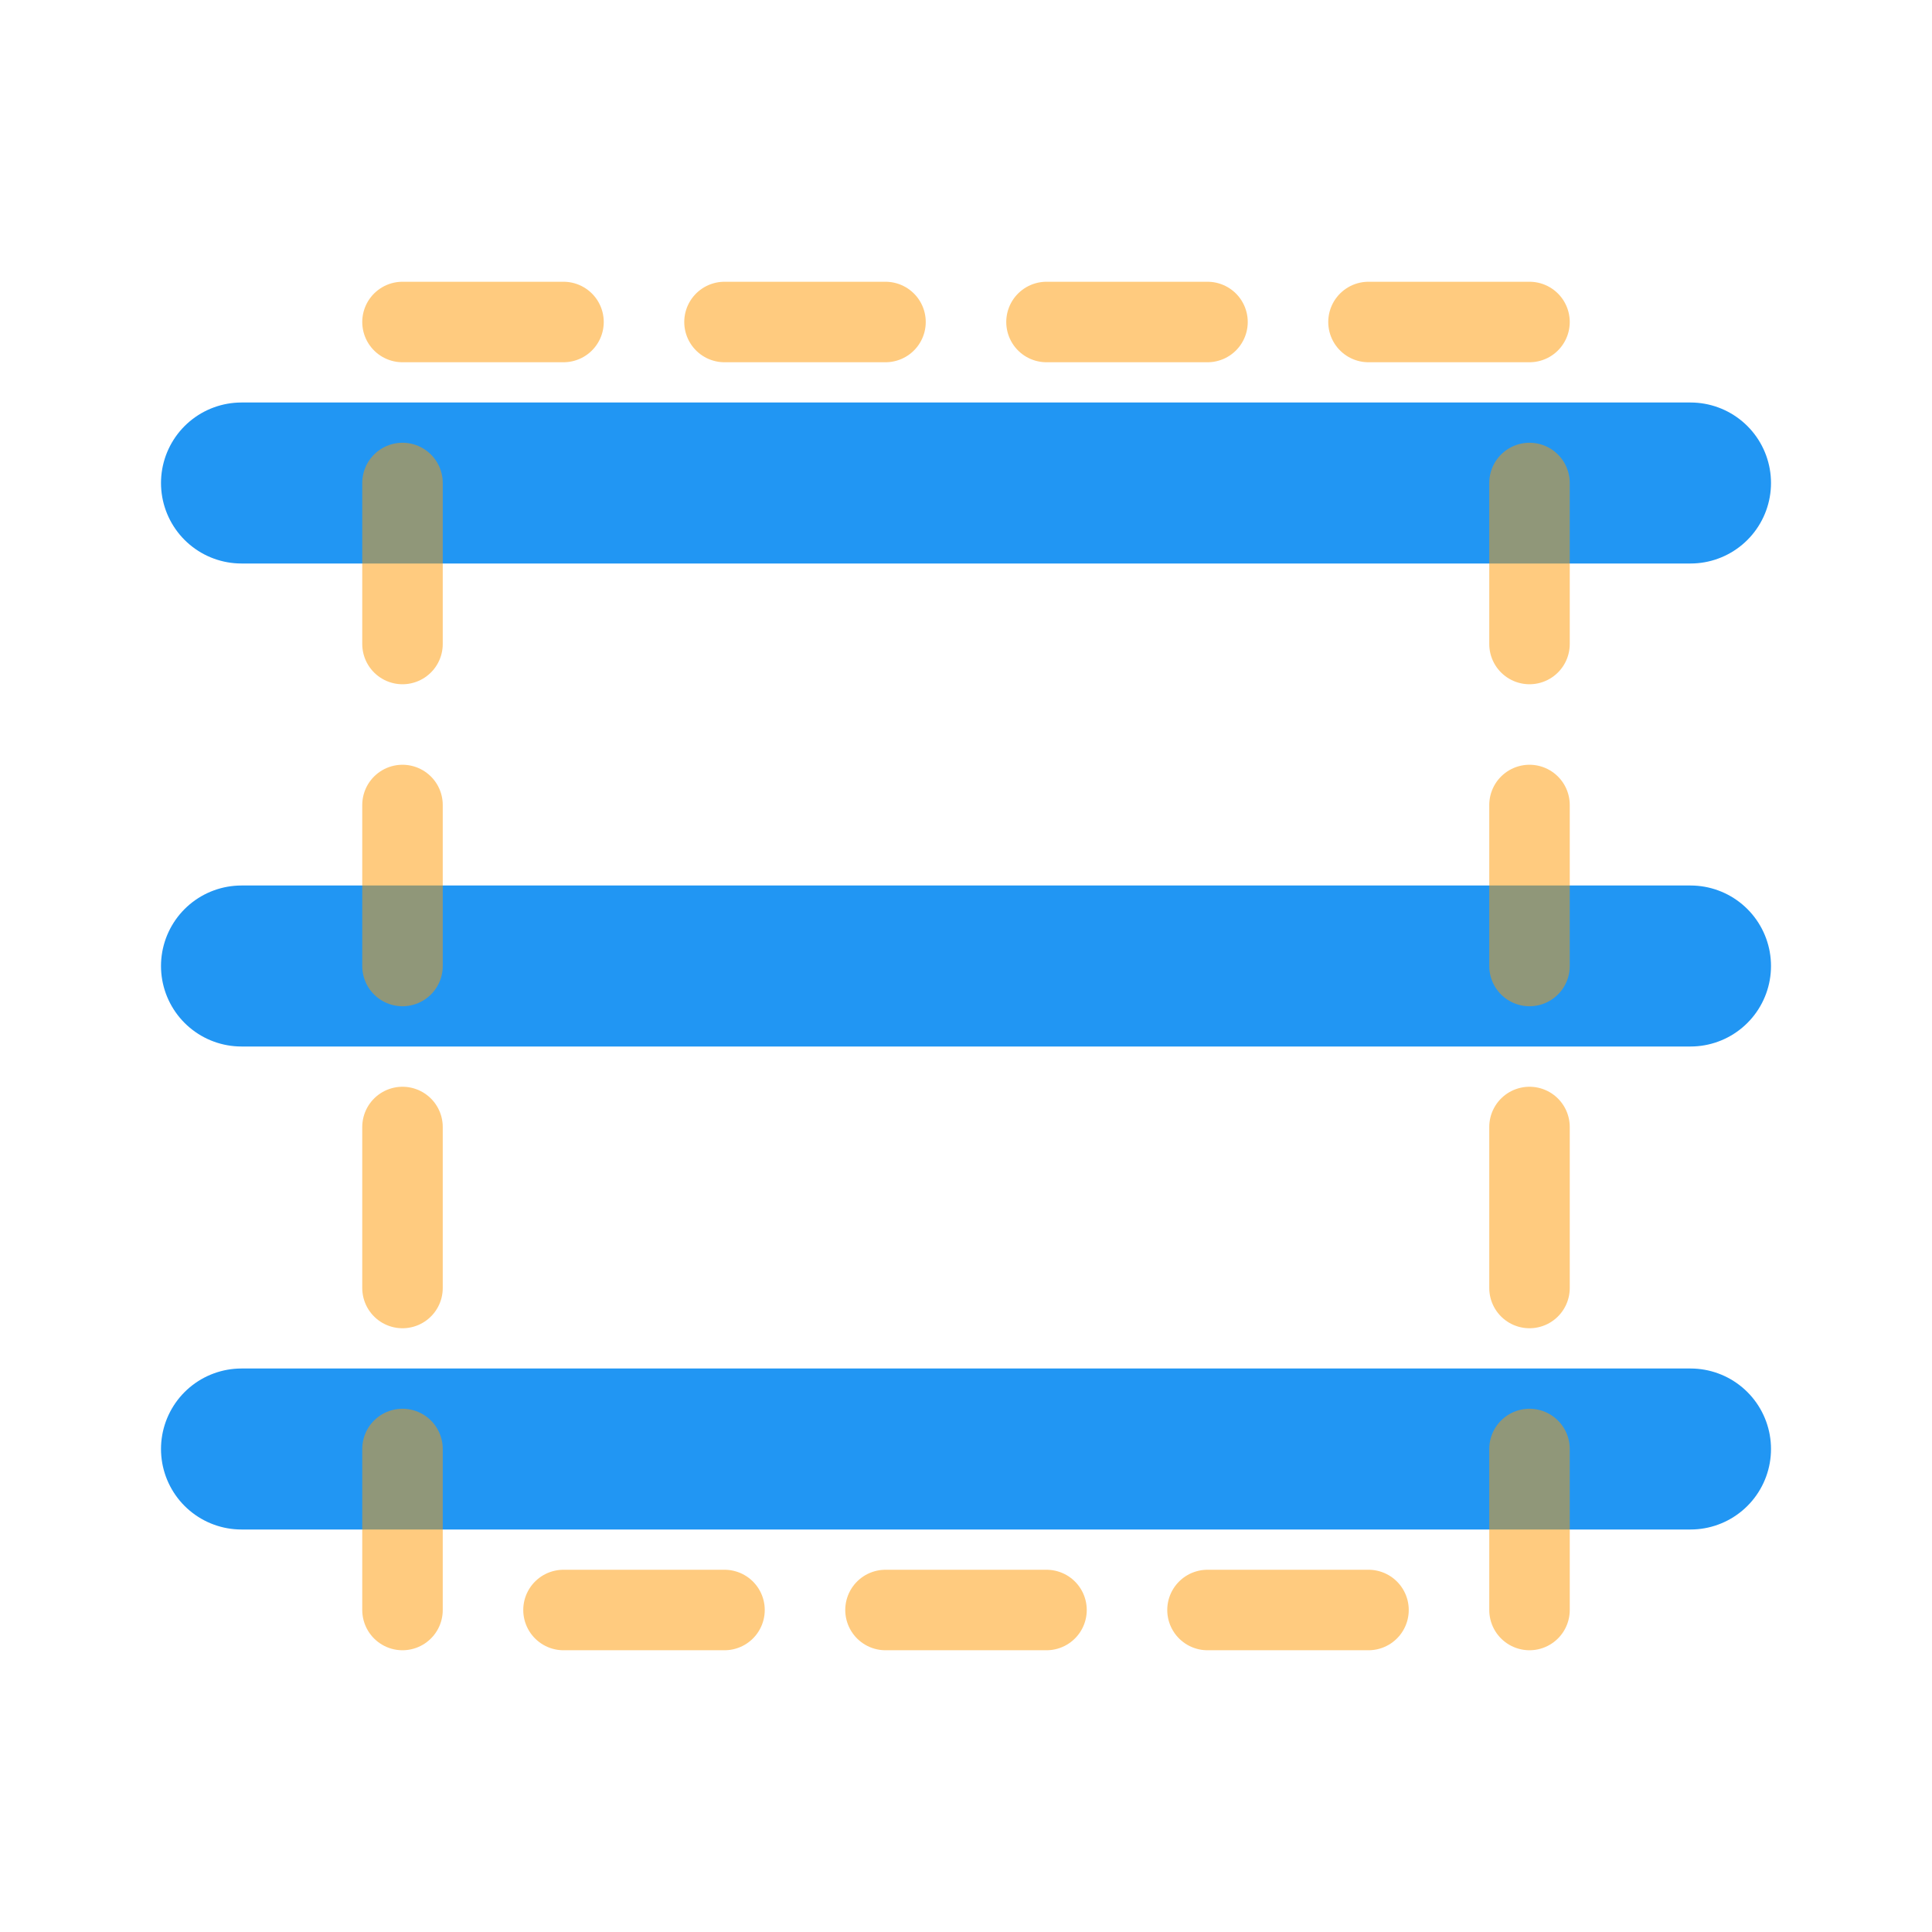
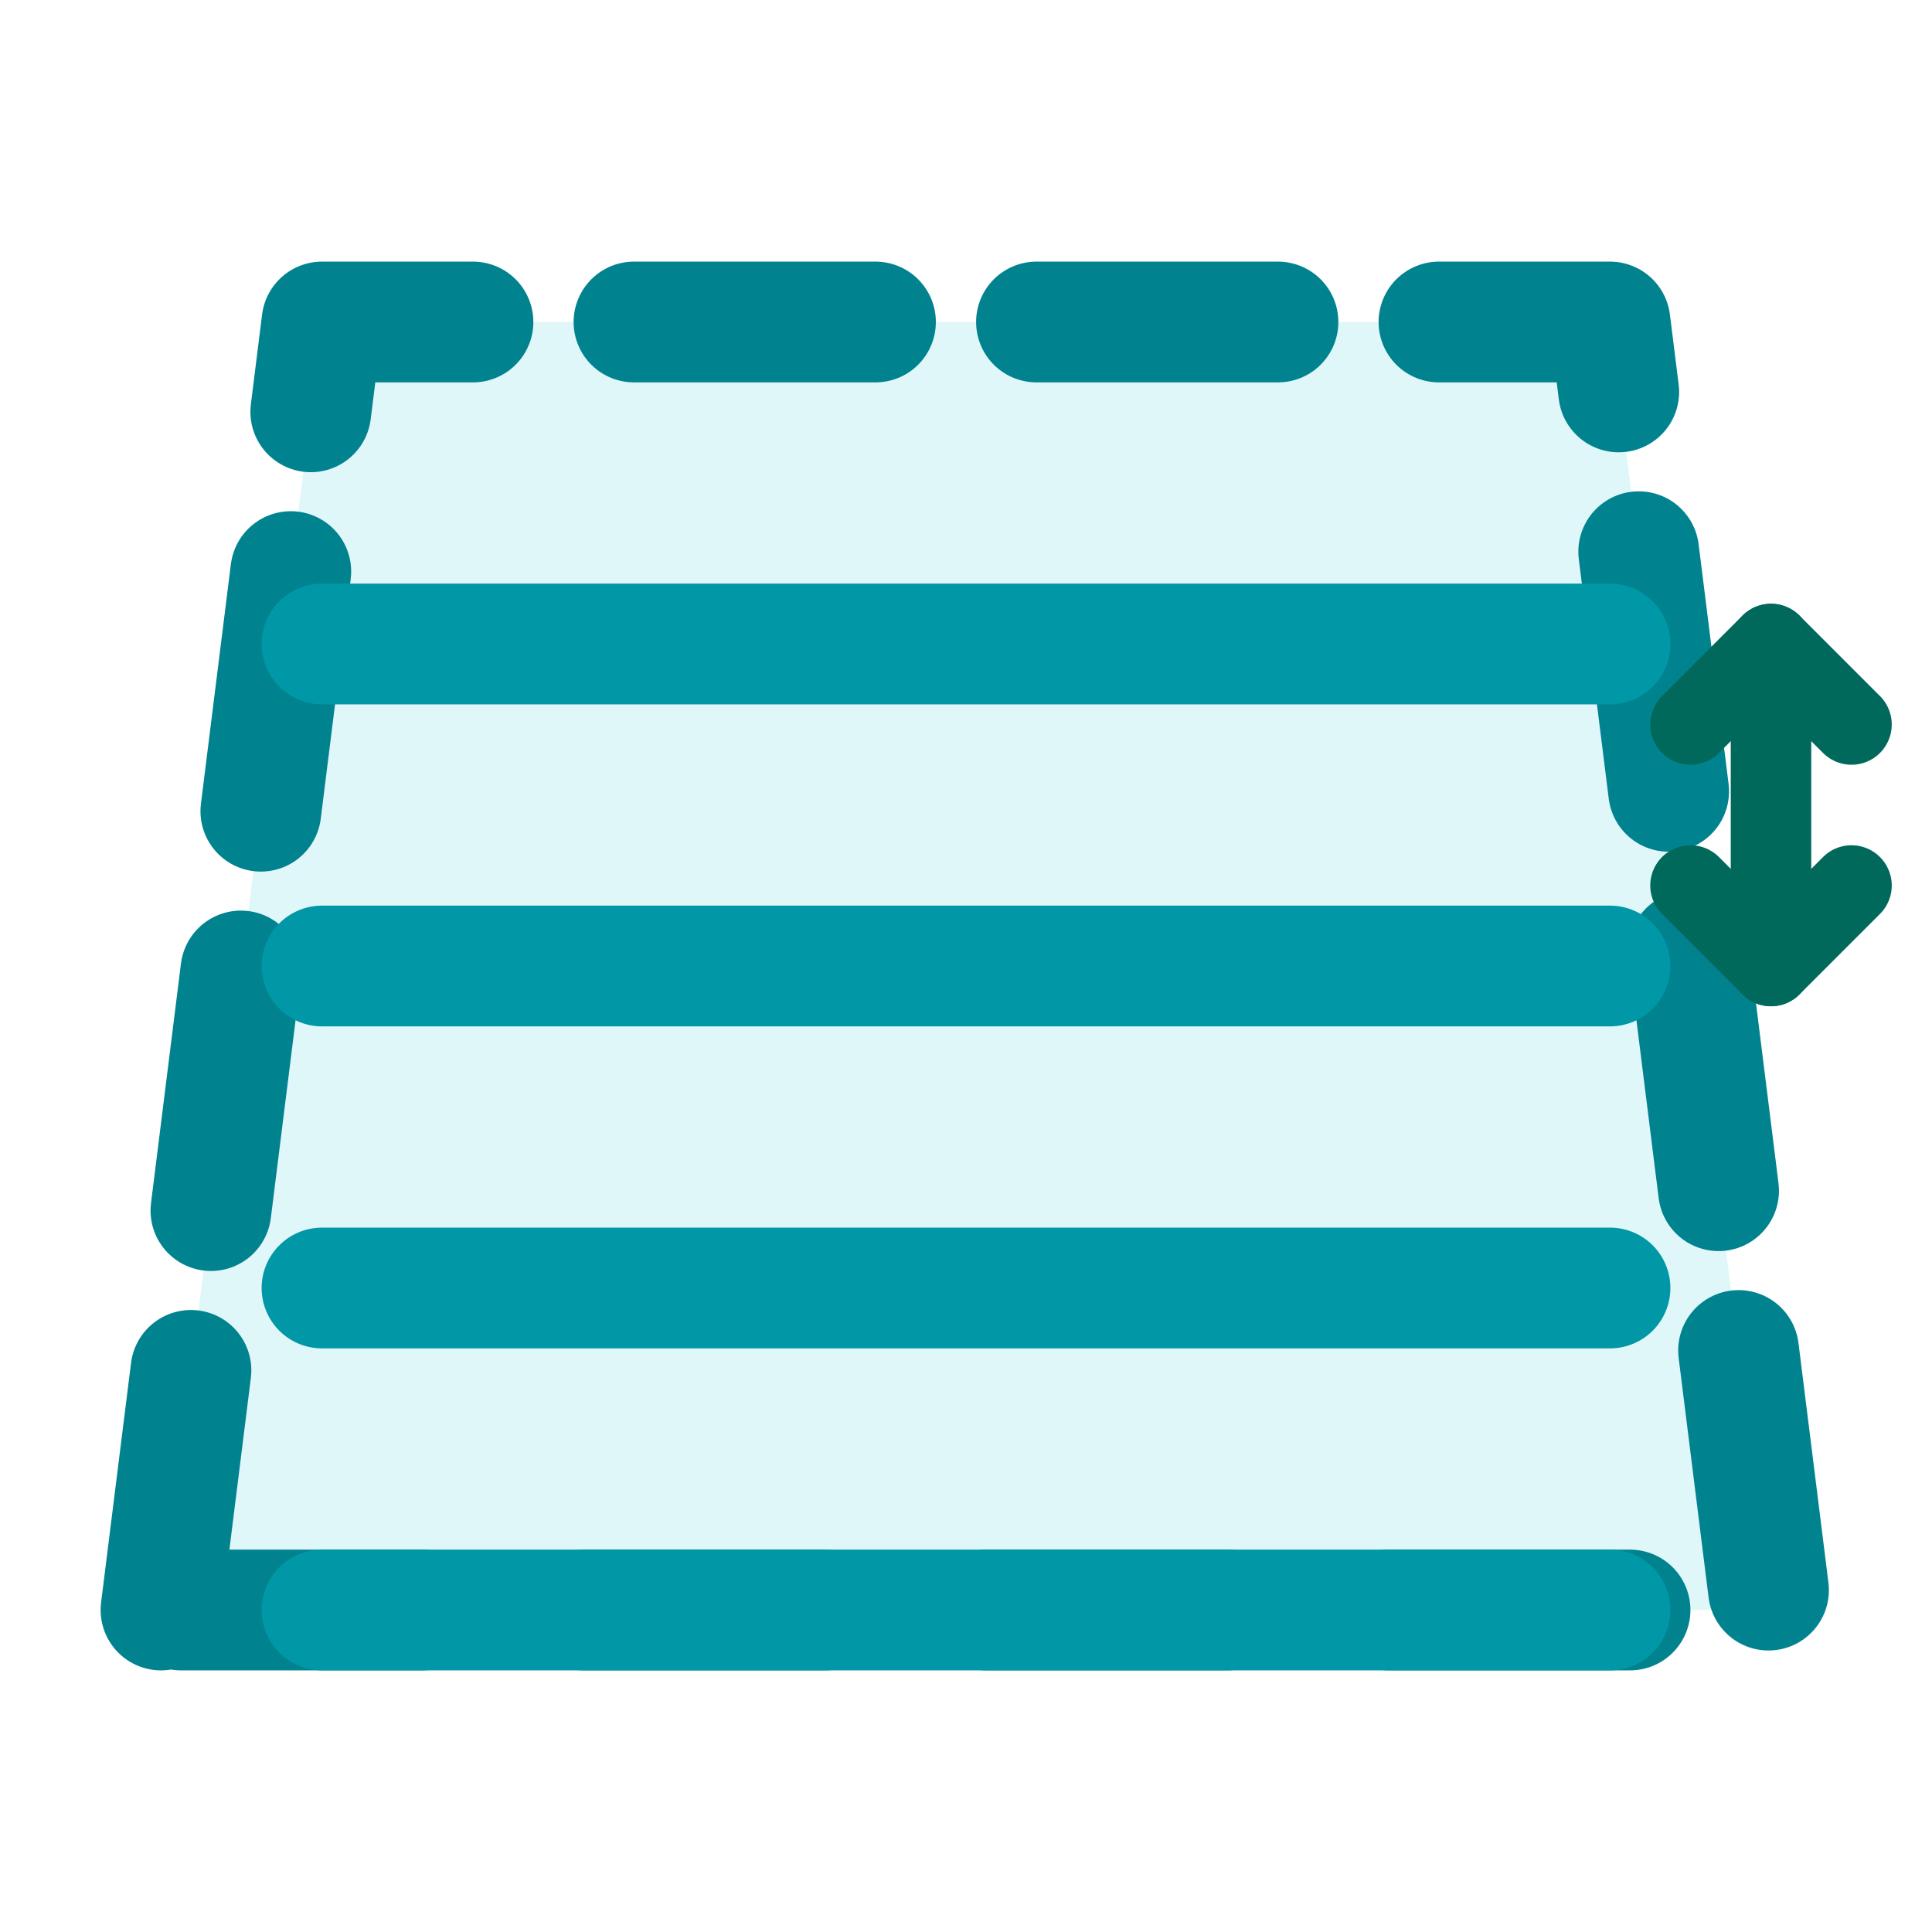
- <svg xmlns="http://www.w3.org/2000/svg" width="24" height="24" viewBox="0 0 24 24" fill="none" stroke="#2196F3" stroke-width="2" stroke-linecap="round" stroke-linejoin="round">
-   <line x1="3" y1="6" x2="21" y2="6" />
-   <line x1="3" y1="12" x2="21" y2="12" />
-   <line x1="3" y1="18" x2="21" y2="18" />
-   <rect x="5" y="4" width="14" height="16" stroke="#FF9800" stroke-width="1" stroke-dasharray="2 2" fill="none" opacity="0.5" />
+ <svg xmlns="http://www.w3.org/2000/svg" width="24" height="24" viewBox="0 0 24 24" fill="none" stroke="#00838F" stroke-width="2" stroke-linecap="round" stroke-linejoin="round">
+   <polygon points="2,20 4,4 20,4 22,20" fill="#E0F7FA" stroke="#00838F" stroke-width="1.5" stroke-dasharray="3,2" />
+   <line x1="4" y1="8" x2="20" y2="8" stroke="#0097A7" stroke-width="1.5" />
+   <line x1="4" y1="12" x2="20" y2="12" stroke="#0097A7" stroke-width="1.5" />
+   <line x1="4" y1="16" x2="20" y2="16" stroke="#0097A7" stroke-width="1.5" />
+   <line x1="4" y1="20" x2="20" y2="20" stroke="#0097A7" stroke-width="1.5" />
+   <path d="M22 8 L22 12" stroke="#00695C" stroke-width="1" />
+   <path d="M21 9 L22 8 L23 9" stroke="#00695C" stroke-width="1" />
+   <path d="M21 11 L22 12 L23 11" stroke="#00695C" stroke-width="1" />
</svg>
